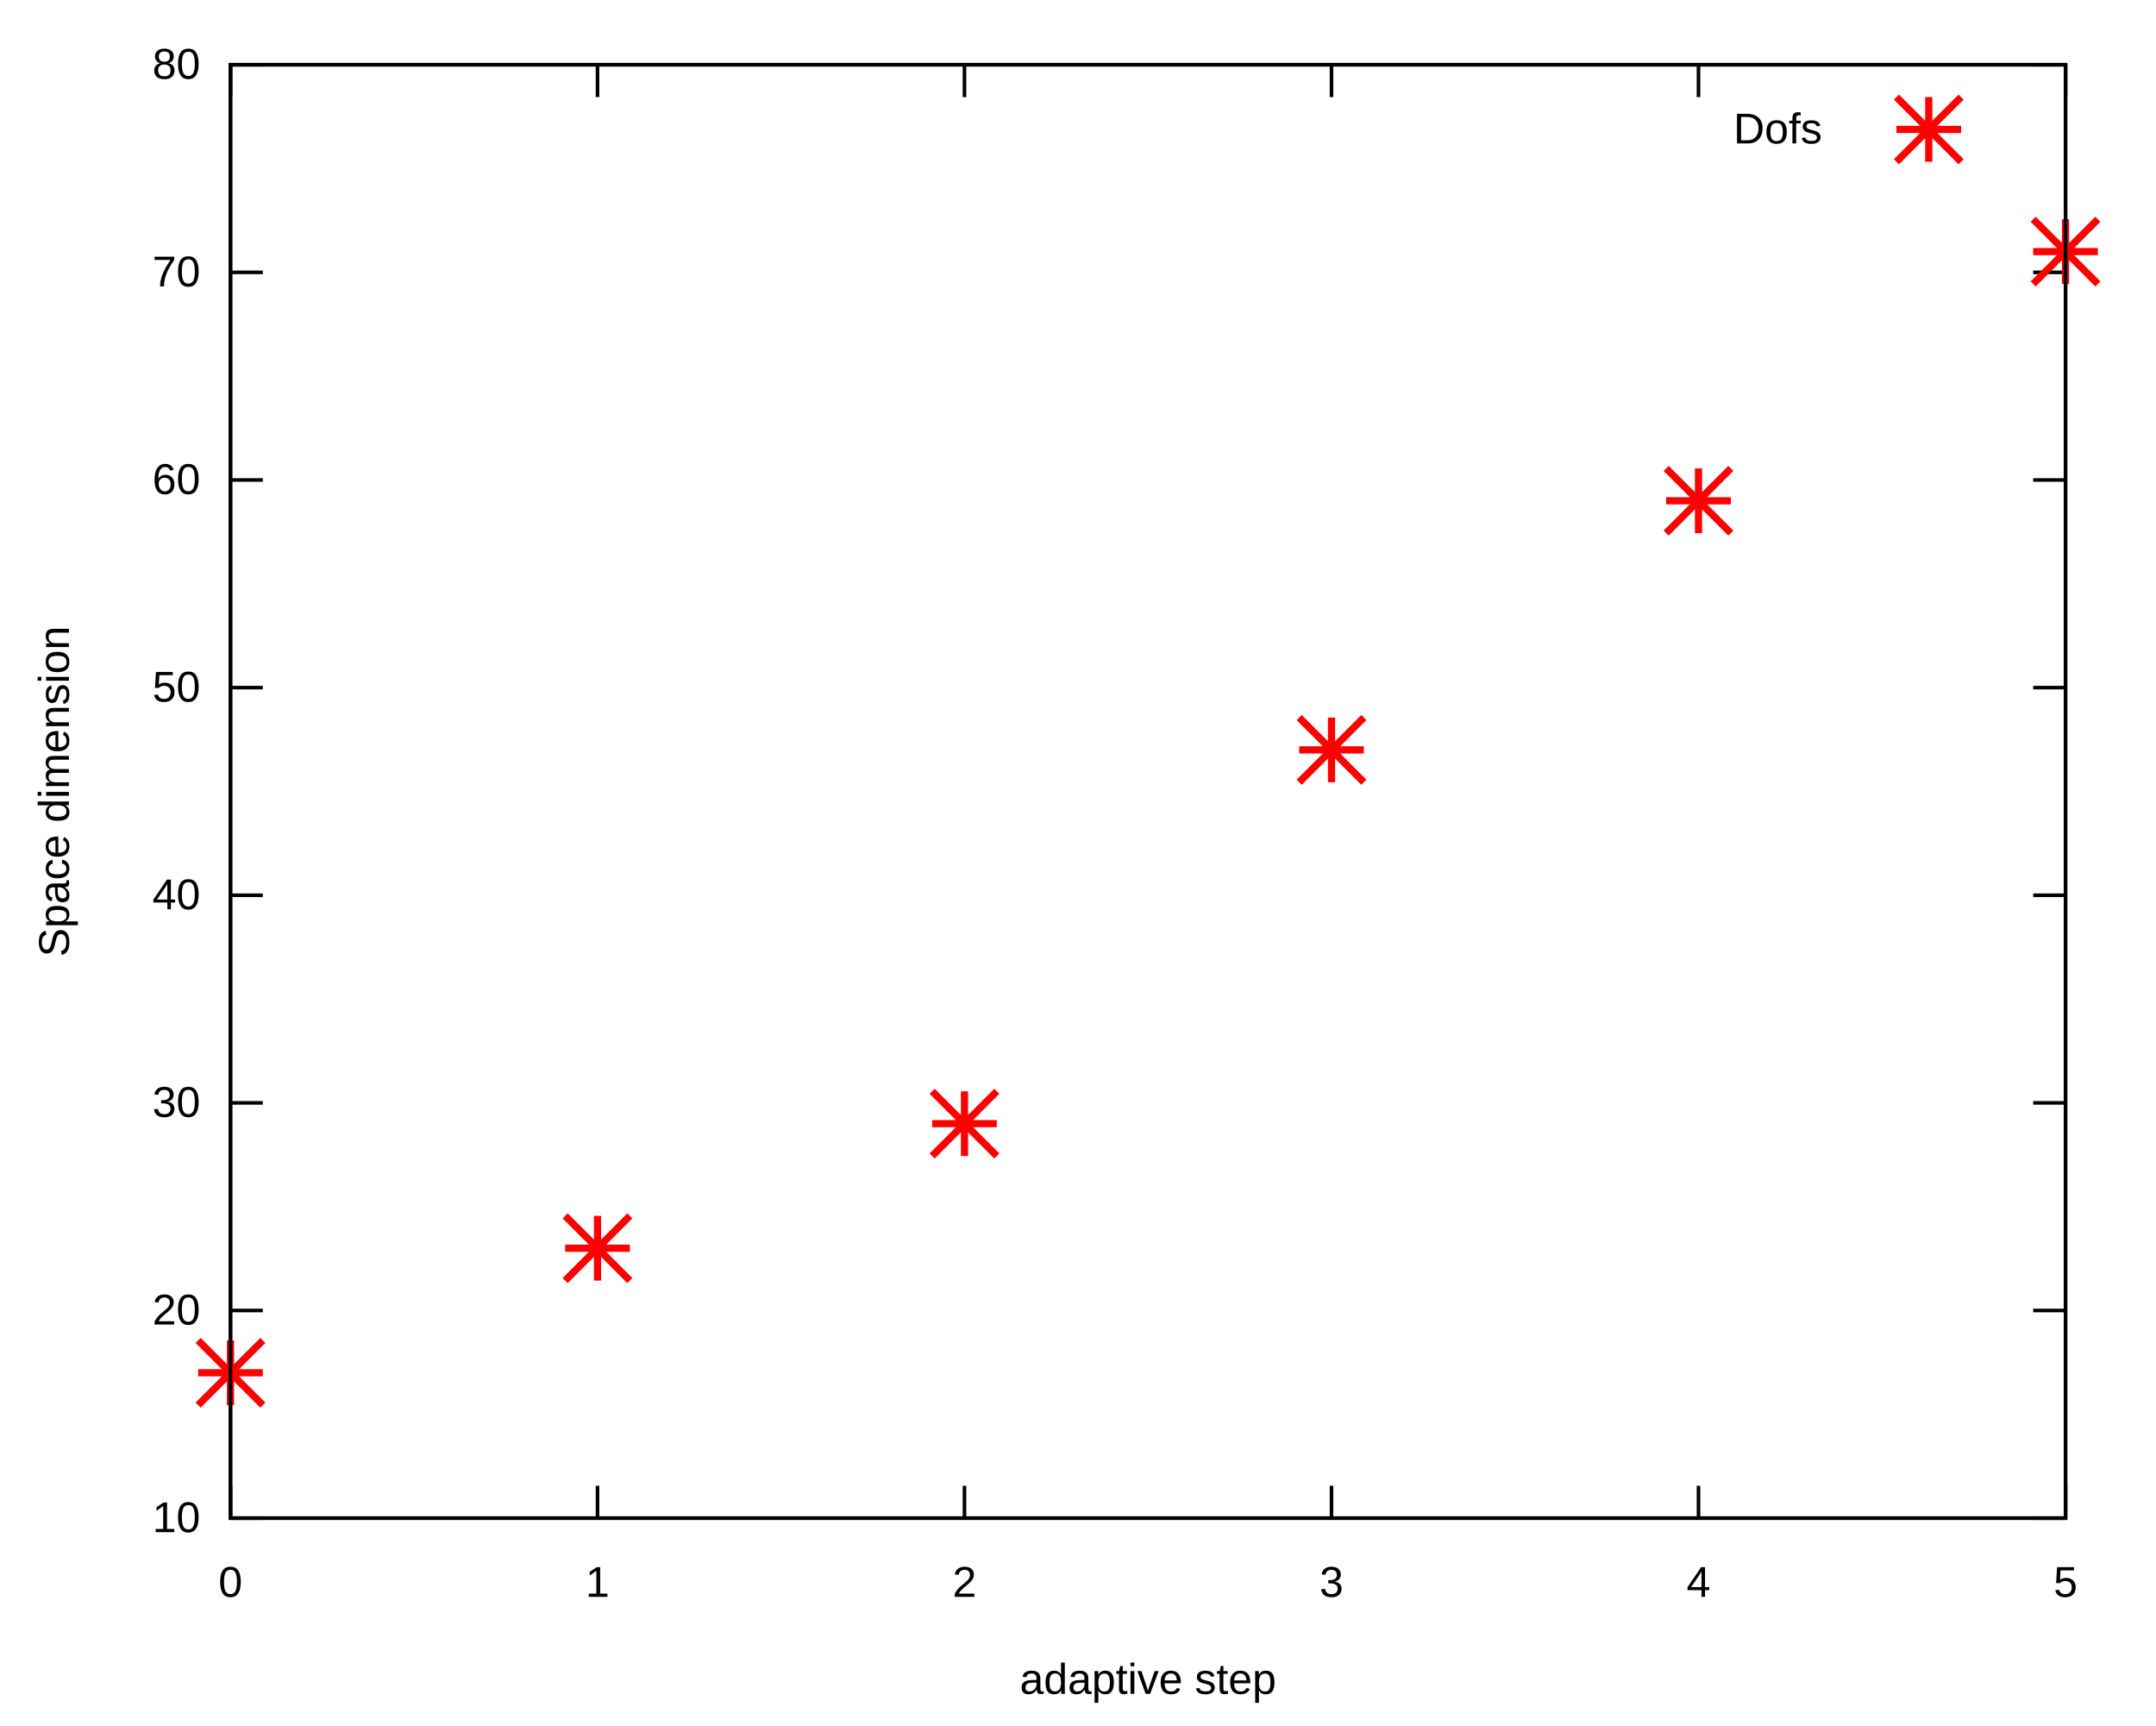
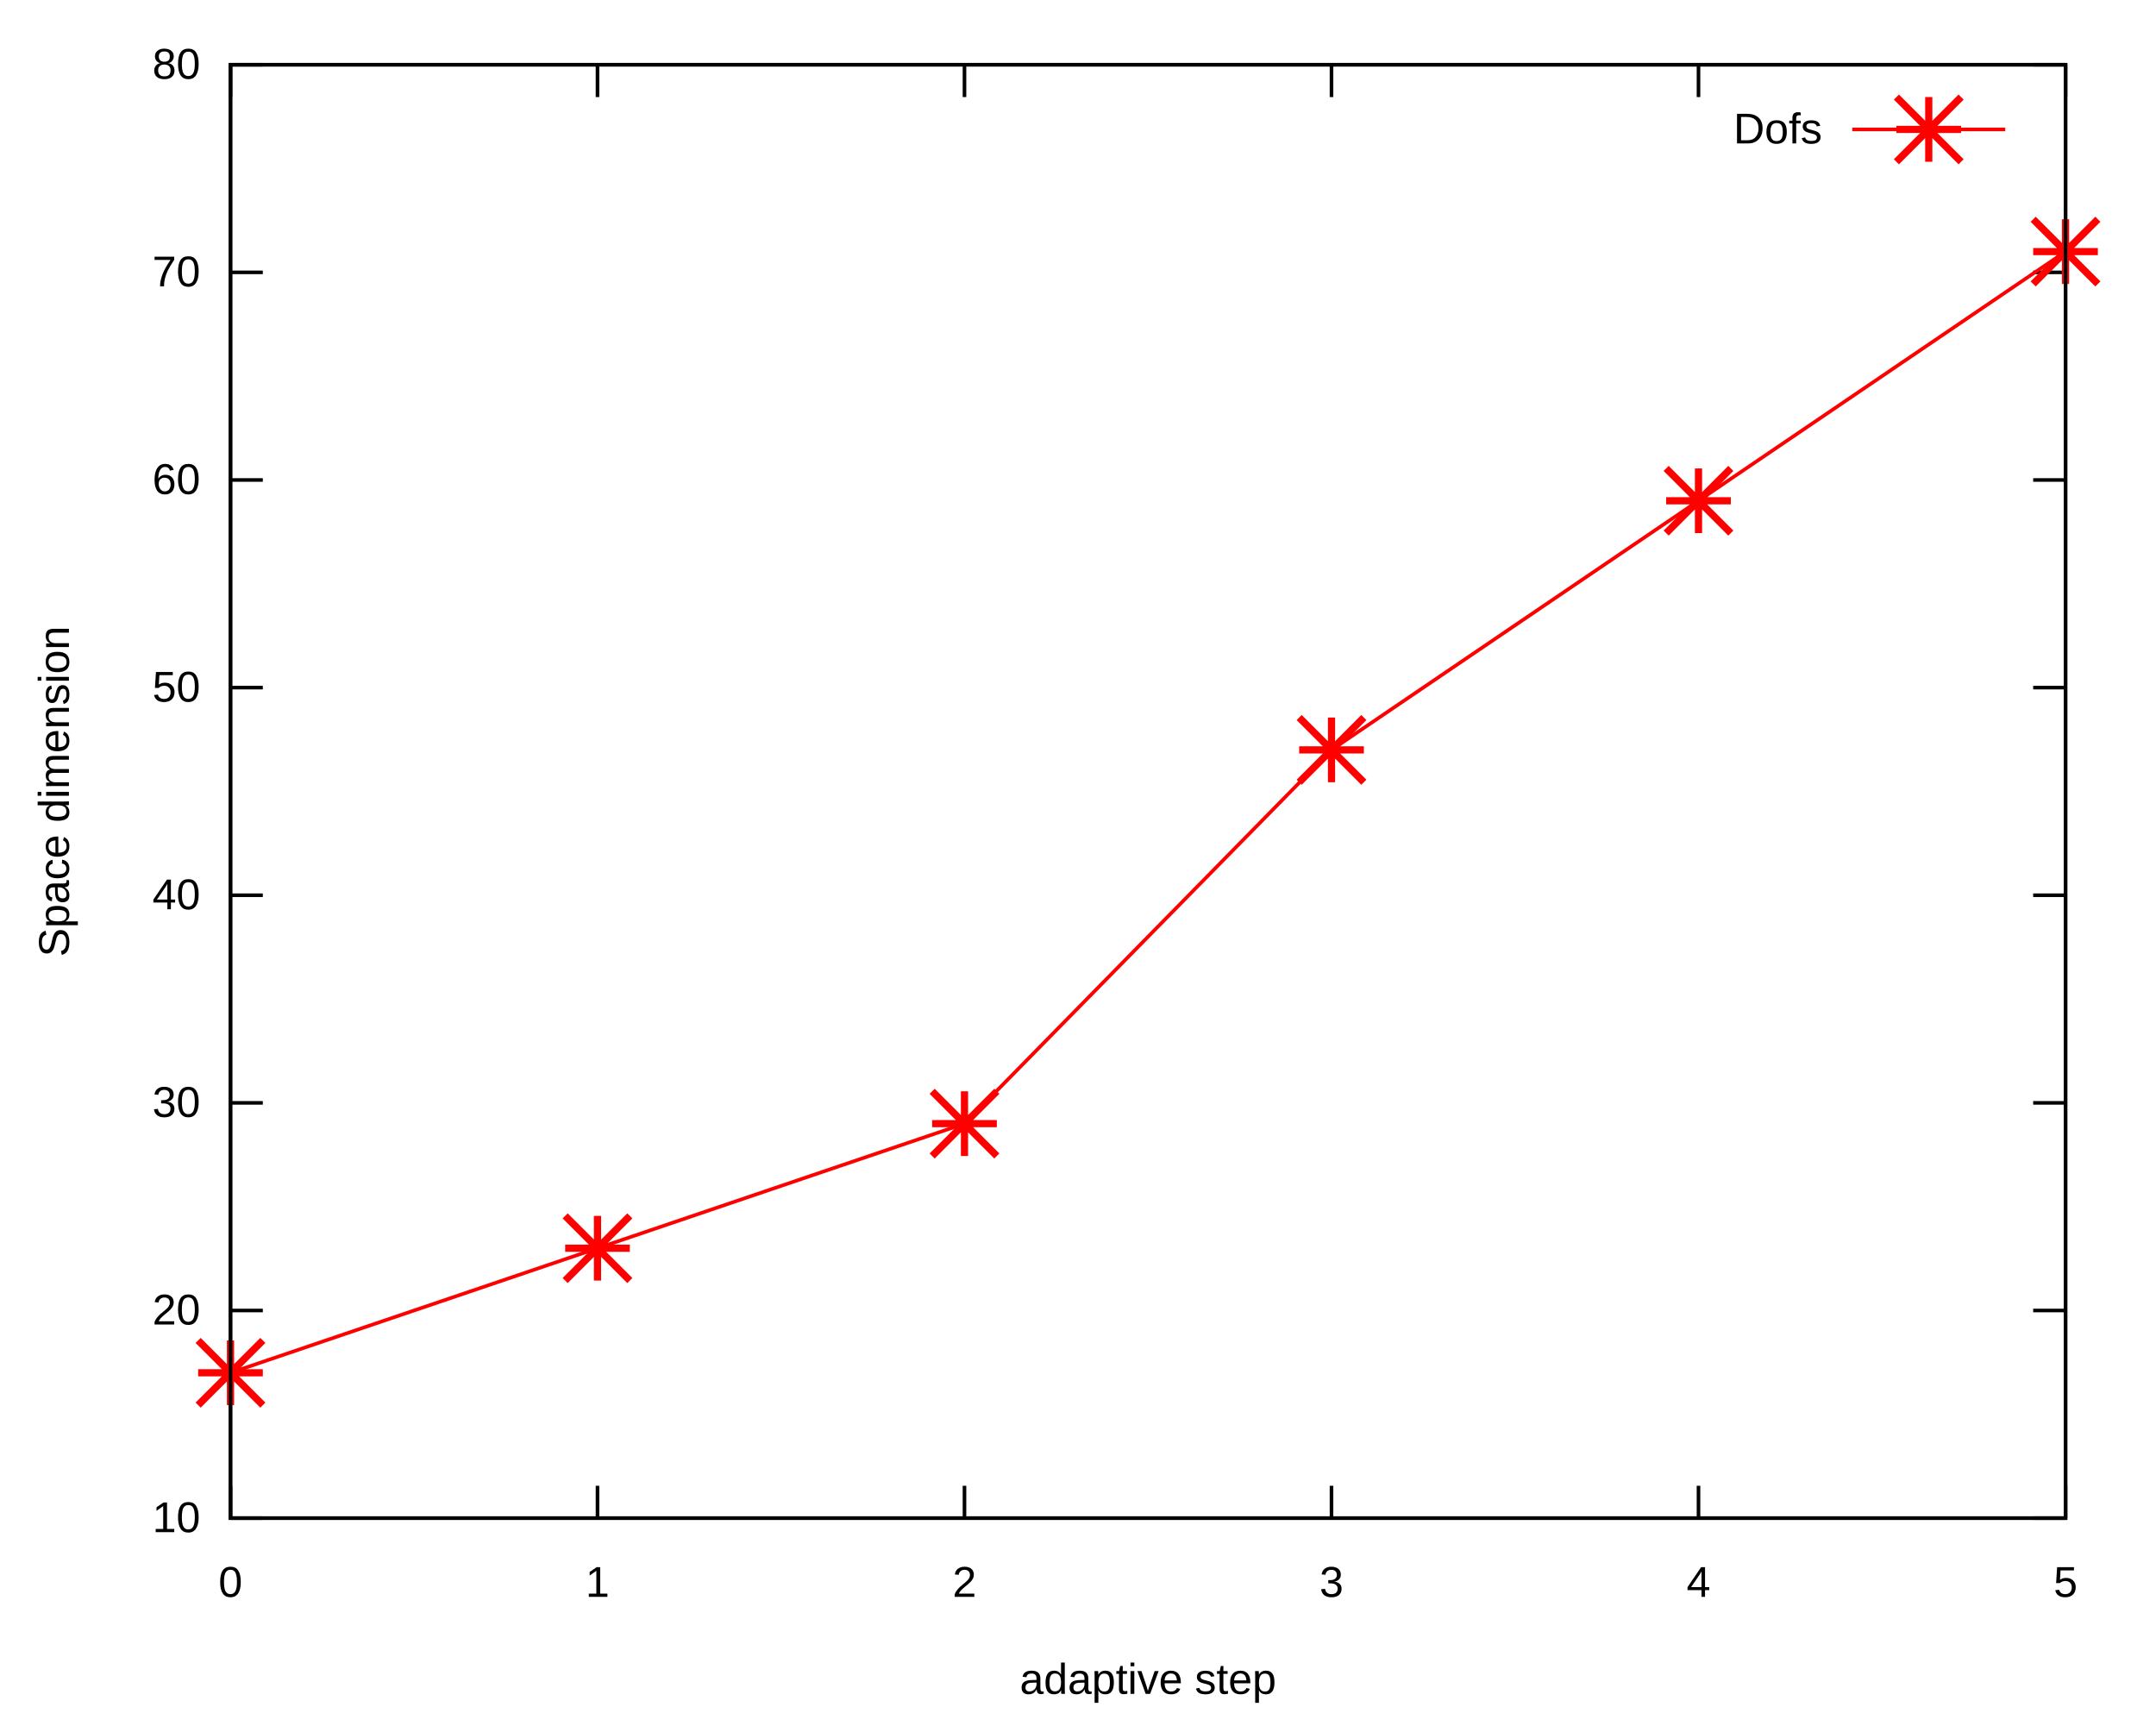
<svg xmlns="http://www.w3.org/2000/svg" xmlns:xlink="http://www.w3.org/1999/xlink" width="600" height="480" viewBox="0 0 600 480">
  <g id="gnuplot_canvas">
    <rect x="0" y="0" width="600" height="480" fill="none" />
    <defs>
      <circle id="gpDot" r="0.5" stroke-width="0.5" stroke="currentColor" />
      <path id="gpPt0" stroke-width="0.222" stroke="currentColor" d="M-1,0 h2 M0,-1 v2" />
      <path id="gpPt1" stroke-width="0.222" stroke="currentColor" d="M-1,-1 L1,1 M1,-1 L-1,1" />
      <path id="gpPt2" stroke-width="0.222" stroke="currentColor" d="M-1,0 L1,0 M0,-1 L0,1 M-1,-1 L1,1 M-1,1 L1,-1" />
      <rect id="gpPt3" stroke-width="0.222" stroke="currentColor" x="-1" y="-1" width="2" height="2" />
      <rect id="gpPt4" stroke-width="0.222" stroke="currentColor" fill="currentColor" x="-1" y="-1" width="2" height="2" />
      <circle id="gpPt5" stroke-width="0.222" stroke="currentColor" cx="0" cy="0" r="1" />
      <use xlink:href="#gpPt5" id="gpPt6" fill="currentColor" stroke="none" />
      <path id="gpPt7" stroke-width="0.222" stroke="currentColor" d="M0,-1.33 L-1.33,0.67 L1.33,0.67 z" />
      <use xlink:href="#gpPt7" id="gpPt8" fill="currentColor" stroke="none" />
      <use xlink:href="#gpPt7" id="gpPt9" stroke="currentColor" transform="rotate(180)" />
      <use xlink:href="#gpPt9" id="gpPt10" fill="currentColor" stroke="none" />
      <use xlink:href="#gpPt3" id="gpPt11" stroke="currentColor" transform="rotate(45)" />
      <use xlink:href="#gpPt11" id="gpPt12" fill="currentColor" stroke="none" />
      <path id="gpPt13" stroke-width="0.222" stroke="currentColor" d="M0,1.330 L1.265,0.411 L0.782,-1.067 L-0.782,-1.076 L-1.265,0.411 z" />
      <use xlink:href="#gpPt13" id="gpPt14" fill="currentColor" stroke="none" />
      <filter id="textbox" filterUnits="objectBoundingBox" x="0" y="0" height="1" width="1">
        <feFlood flood-color="white" flood-opacity="1" result="bgnd" />
        <feComposite in="SourceGraphic" in2="bgnd" operator="atop" />
      </filter>
      <filter id="greybox" filterUnits="objectBoundingBox" x="0" y="0" height="1" width="1">
        <feFlood flood-color="lightgrey" flood-opacity="1" result="grey" />
        <feComposite in="SourceGraphic" in2="grey" operator="atop" />
      </filter>
    </defs>
    <g fill="none" color="white" stroke="black" stroke-width="1.00" stroke-linecap="butt" stroke-linejoin="miter">
</g>
    <g fill="none" color="black" stroke="currentColor" stroke-width="1.00" stroke-linecap="butt" stroke-linejoin="miter">
      <path stroke="black" d="M64.14,422.40 L73.14,422.40 M574.82,422.40 L565.82,422.40  " />
      <g transform="translate(55.75,426.30)" stroke="none" fill="black" font-family="Arial" font-size="12.00" text-anchor="end">
        <text>
          <tspan font-family="Arial"> 10</tspan>
        </text>
      </g>
    </g>
    <g fill="none" color="black" stroke="currentColor" stroke-width="1.00" stroke-linecap="butt" stroke-linejoin="miter">
      <path stroke="black" d="M64.14,364.63 L73.14,364.63 M574.82,364.63 L565.82,364.63  " />
      <g transform="translate(55.75,368.53)" stroke="none" fill="black" font-family="Arial" font-size="12.00" text-anchor="end">
        <text>
          <tspan font-family="Arial"> 20</tspan>
        </text>
      </g>
    </g>
    <g fill="none" color="black" stroke="currentColor" stroke-width="1.00" stroke-linecap="butt" stroke-linejoin="miter">
      <path stroke="black" d="M64.14,306.86 L73.14,306.86 M574.82,306.86 L565.82,306.86  " />
      <g transform="translate(55.75,310.76)" stroke="none" fill="black" font-family="Arial" font-size="12.00" text-anchor="end">
        <text>
          <tspan font-family="Arial"> 30</tspan>
        </text>
      </g>
    </g>
    <g fill="none" color="black" stroke="currentColor" stroke-width="1.00" stroke-linecap="butt" stroke-linejoin="miter">
      <path stroke="black" d="M64.14,249.09 L73.14,249.09 M574.82,249.09 L565.82,249.09  " />
      <g transform="translate(55.75,252.99)" stroke="none" fill="black" font-family="Arial" font-size="12.00" text-anchor="end">
        <text>
          <tspan font-family="Arial"> 40</tspan>
        </text>
      </g>
    </g>
    <g fill="none" color="black" stroke="currentColor" stroke-width="1.00" stroke-linecap="butt" stroke-linejoin="miter">
      <path stroke="black" d="M64.14,191.32 L73.14,191.32 M574.82,191.32 L565.82,191.32  " />
      <g transform="translate(55.75,195.22)" stroke="none" fill="black" font-family="Arial" font-size="12.00" text-anchor="end">
        <text>
          <tspan font-family="Arial"> 50</tspan>
        </text>
      </g>
    </g>
    <g fill="none" color="black" stroke="currentColor" stroke-width="1.00" stroke-linecap="butt" stroke-linejoin="miter">
      <path stroke="black" d="M64.14,133.55 L73.14,133.55 M574.82,133.55 L565.82,133.55  " />
      <g transform="translate(55.75,137.45)" stroke="none" fill="black" font-family="Arial" font-size="12.00" text-anchor="end">
        <text>
          <tspan font-family="Arial"> 60</tspan>
        </text>
      </g>
    </g>
    <g fill="none" color="black" stroke="currentColor" stroke-width="1.00" stroke-linecap="butt" stroke-linejoin="miter">
      <path stroke="black" d="M64.14,75.78 L73.14,75.78 M574.82,75.78 L565.82,75.78  " />
      <g transform="translate(55.75,79.68)" stroke="none" fill="black" font-family="Arial" font-size="12.00" text-anchor="end">
        <text>
          <tspan font-family="Arial"> 70</tspan>
        </text>
      </g>
    </g>
    <g fill="none" color="black" stroke="currentColor" stroke-width="1.00" stroke-linecap="butt" stroke-linejoin="miter">
      <path stroke="black" d="M64.14,18.01 L73.14,18.01 M574.82,18.01 L565.82,18.01  " />
      <g transform="translate(55.75,21.91)" stroke="none" fill="black" font-family="Arial" font-size="12.00" text-anchor="end">
        <text>
          <tspan font-family="Arial"> 80</tspan>
        </text>
      </g>
    </g>
    <g fill="none" color="black" stroke="currentColor" stroke-width="1.00" stroke-linecap="butt" stroke-linejoin="miter">
      <path stroke="black" d="M64.14,422.40 L64.14,413.40 M64.14,18.01 L64.14,27.01  " />
      <g transform="translate(64.14,444.30)" stroke="none" fill="black" font-family="Arial" font-size="12.00" text-anchor="middle">
        <text>
          <tspan font-family="Arial"> 0</tspan>
        </text>
      </g>
    </g>
    <g fill="none" color="black" stroke="currentColor" stroke-width="1.00" stroke-linecap="butt" stroke-linejoin="miter">
      <path stroke="black" d="M166.28,422.40 L166.28,413.40 M166.28,18.01 L166.28,27.01  " />
      <g transform="translate(166.28,444.30)" stroke="none" fill="black" font-family="Arial" font-size="12.00" text-anchor="middle">
        <text>
          <tspan font-family="Arial"> 1</tspan>
        </text>
      </g>
    </g>
    <g fill="none" color="black" stroke="currentColor" stroke-width="1.00" stroke-linecap="butt" stroke-linejoin="miter">
      <path stroke="black" d="M268.41,422.40 L268.41,413.40 M268.41,18.01 L268.41,27.01  " />
      <g transform="translate(268.41,444.30)" stroke="none" fill="black" font-family="Arial" font-size="12.00" text-anchor="middle">
        <text>
          <tspan font-family="Arial"> 2</tspan>
        </text>
      </g>
    </g>
    <g fill="none" color="black" stroke="currentColor" stroke-width="1.00" stroke-linecap="butt" stroke-linejoin="miter">
      <path stroke="black" d="M370.55,422.40 L370.55,413.40 M370.55,18.01 L370.55,27.01  " />
      <g transform="translate(370.55,444.30)" stroke="none" fill="black" font-family="Arial" font-size="12.00" text-anchor="middle">
        <text>
          <tspan font-family="Arial"> 3</tspan>
        </text>
      </g>
    </g>
    <g fill="none" color="black" stroke="currentColor" stroke-width="1.00" stroke-linecap="butt" stroke-linejoin="miter">
      <path stroke="black" d="M472.68,422.40 L472.68,413.40 M472.68,18.01 L472.68,27.01  " />
      <g transform="translate(472.68,444.30)" stroke="none" fill="black" font-family="Arial" font-size="12.00" text-anchor="middle">
        <text>
          <tspan font-family="Arial"> 4</tspan>
        </text>
      </g>
    </g>
    <g fill="none" color="black" stroke="currentColor" stroke-width="1.00" stroke-linecap="butt" stroke-linejoin="miter">
      <path stroke="black" d="M574.82,422.40 L574.82,413.40 M574.82,18.01 L574.82,27.01  " />
      <g transform="translate(574.82,444.30)" stroke="none" fill="black" font-family="Arial" font-size="12.00" text-anchor="middle">
        <text>
          <tspan font-family="Arial"> 5</tspan>
        </text>
      </g>
    </g>
    <g fill="none" color="black" stroke="currentColor" stroke-width="1.00" stroke-linecap="butt" stroke-linejoin="miter">
</g>
    <g fill="none" color="black" stroke="currentColor" stroke-width="1.00" stroke-linecap="butt" stroke-linejoin="miter">
      <path stroke="black" d="M64.14,18.01 L64.14,422.40 L574.82,422.40 L574.82,18.01 L64.14,18.01 Z  " />
    </g>
    <g fill="none" color="black" stroke="currentColor" stroke-width="1.00" stroke-linecap="butt" stroke-linejoin="miter">
</g>
    <g id="gnuplot_plot_1">
      <g fill="none" color="black" stroke="currentColor" stroke-width="1.00" stroke-linecap="butt" stroke-linejoin="miter">
        <g transform="translate(507.09,39.91)" stroke="none" fill="black" font-family="Arial" font-size="12.00" text-anchor="end">
          <text>
            <tspan font-family="Arial">Dofs</tspan>
          </text>
        </g>
      </g>
      <g fill="none" color="black" stroke="currentColor" stroke-width="1.00" stroke-linecap="butt" stroke-linejoin="miter">
+         <path stroke="rgb(255,   0,   0)" d="M515.48,36.01 L558.04,36.01 M64.14,381.96 L166.28,347.30 L268.41,312.64 L370.55,208.65 L472.68,139.33 L574.82,70.00    " />
        <use xlink:href="#gpPt2" transform="translate(64.14,381.96) scale(9.00)" color="rgb(255,   0,   0)" />
        <use xlink:href="#gpPt2" transform="translate(166.28,347.30) scale(9.00)" color="rgb(255,   0,   0)" />
        <use xlink:href="#gpPt2" transform="translate(268.41,312.64) scale(9.00)" color="rgb(255,   0,   0)" />
        <use xlink:href="#gpPt2" transform="translate(370.55,208.65) scale(9.00)" color="rgb(255,   0,   0)" />
        <use xlink:href="#gpPt2" transform="translate(472.68,139.33) scale(9.00)" color="rgb(255,   0,   0)" />
        <use xlink:href="#gpPt2" transform="translate(574.82,70.00) scale(9.00)" color="rgb(255,   0,   0)" />
        <use xlink:href="#gpPt2" transform="translate(536.76,36.01) scale(9.00)" color="rgb(255,   0,   0)" />
      </g>
    </g>
    <g fill="none" color="white" stroke="rgb(255,   0,   0)" stroke-width="2.00" stroke-linecap="butt" stroke-linejoin="miter">
</g>
    <g fill="none" color="black" stroke="currentColor" stroke-width="2.00" stroke-linecap="butt" stroke-linejoin="miter">
</g>
    <g fill="none" color="black" stroke="black" stroke-width="1.00" stroke-linecap="butt" stroke-linejoin="miter">
</g>
    <g fill="none" color="black" stroke="currentColor" stroke-width="1.00" stroke-linecap="butt" stroke-linejoin="miter">
      <path stroke="black" d="M64.14,18.01 L64.14,422.40 L574.82,422.40 L574.82,18.01 L64.14,18.01 Z  " />
      <g transform="translate(19.18,220.21) rotate(270.00)" stroke="none" fill="black" font-family="Arial" font-size="12.00" text-anchor="middle">
        <text>
          <tspan font-family="Arial">Space dimension</tspan>
        </text>
      </g>
    </g>
    <g fill="none" color="black" stroke="currentColor" stroke-width="1.00" stroke-linecap="butt" stroke-linejoin="miter">
      <g transform="translate(319.48,471.30)" stroke="none" fill="black" font-family="Arial" font-size="12.00" text-anchor="middle">
        <text>
          <tspan font-family="Arial">adaptive step</tspan>
        </text>
      </g>
    </g>
    <g fill="none" color="black" stroke="currentColor" stroke-width="1.00" stroke-linecap="butt" stroke-linejoin="miter">
</g>
    <g fill="none" color="black" stroke="currentColor" stroke-width="1.00" stroke-linecap="butt" stroke-linejoin="miter">
</g>
  </g>
</svg>
